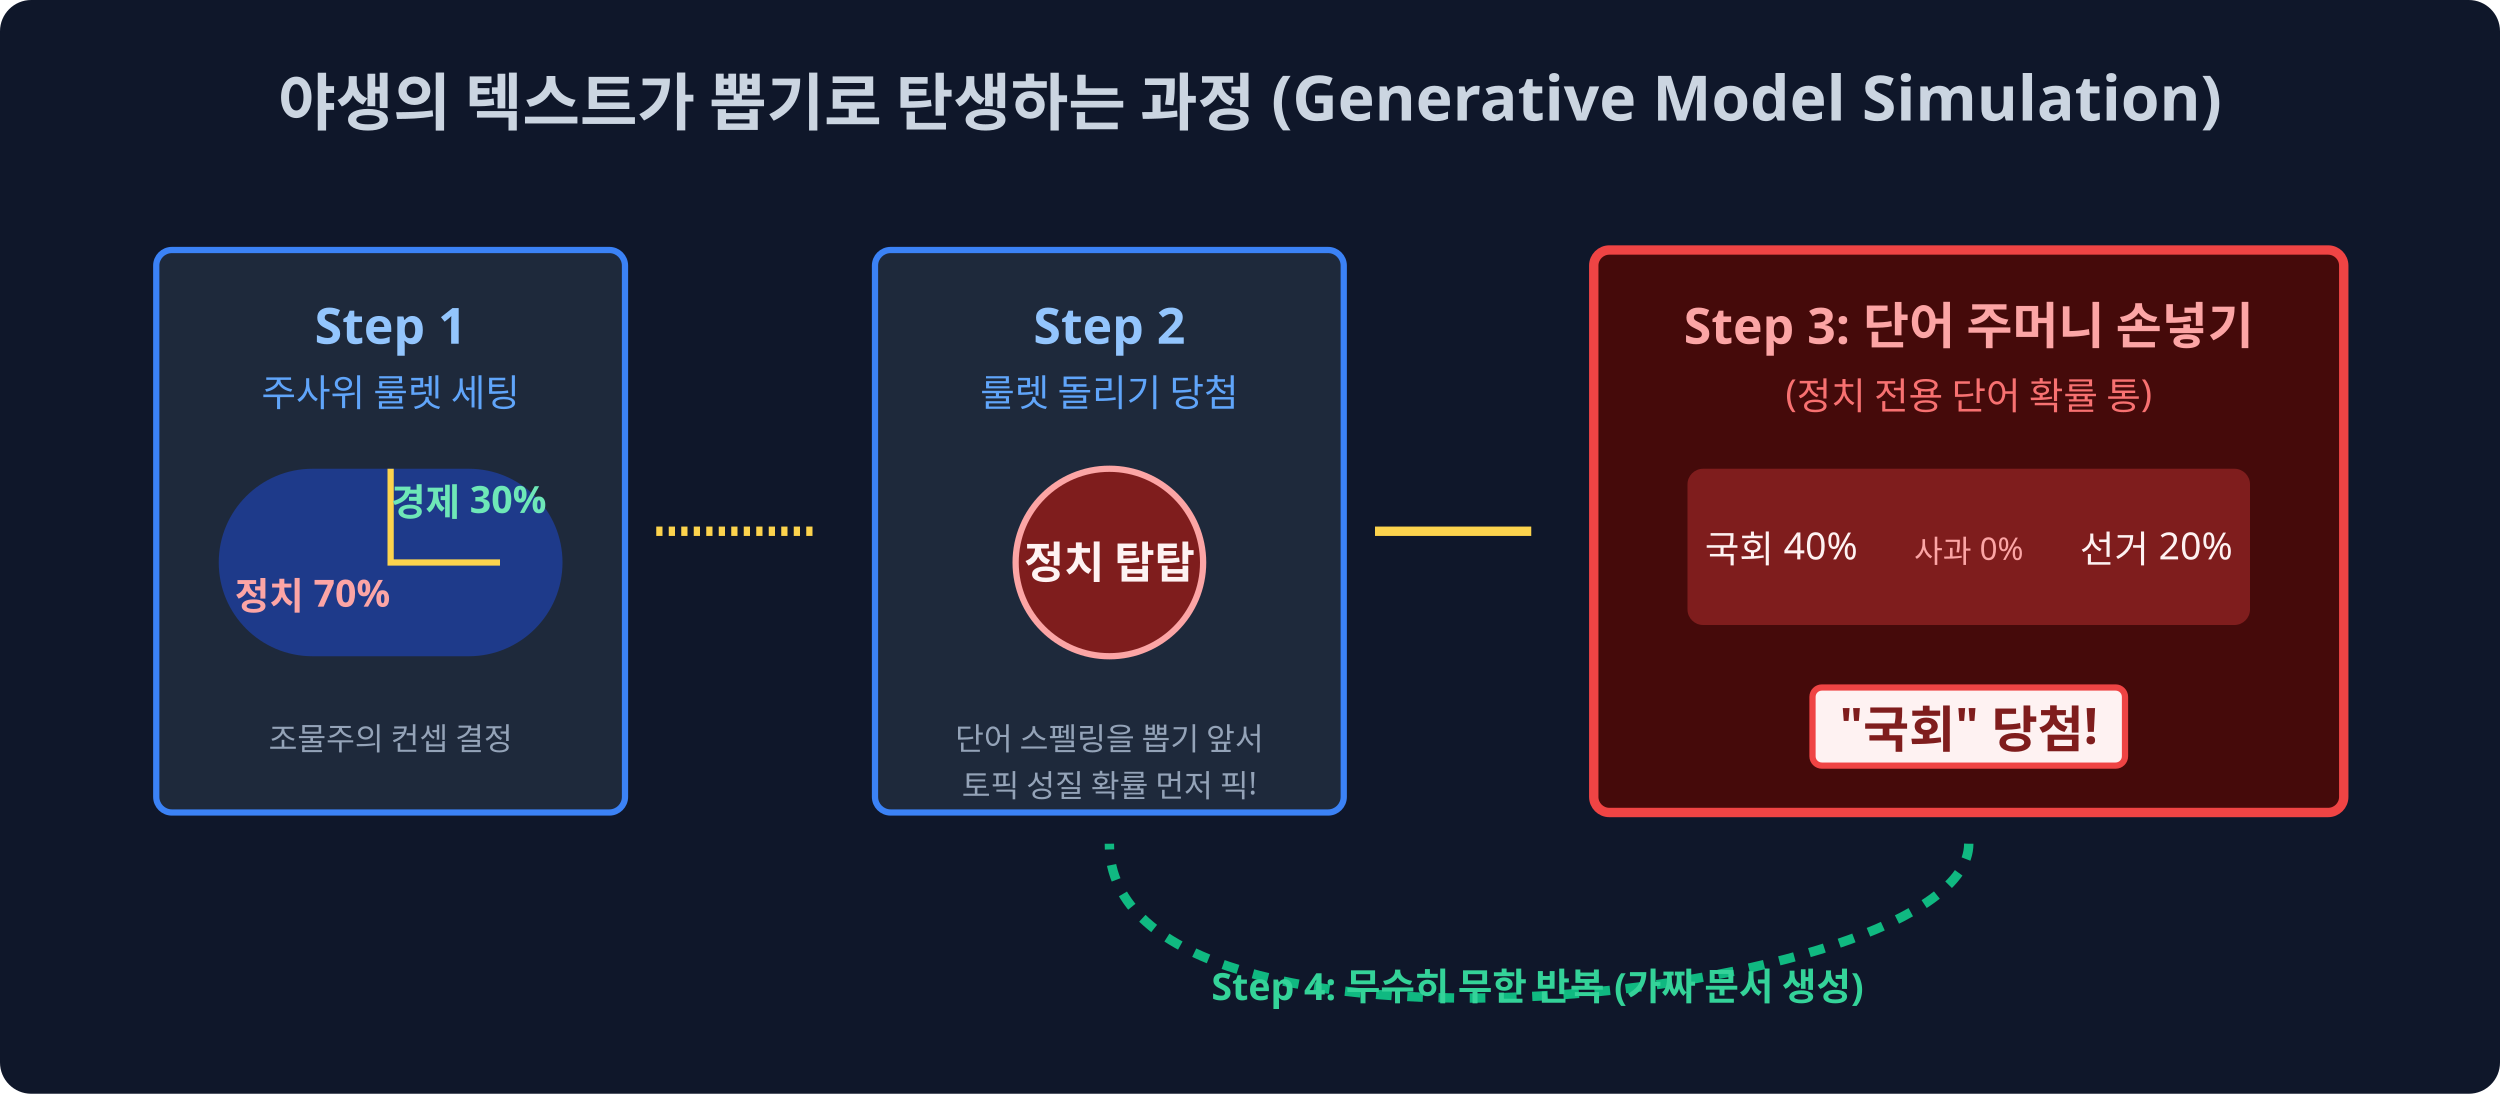
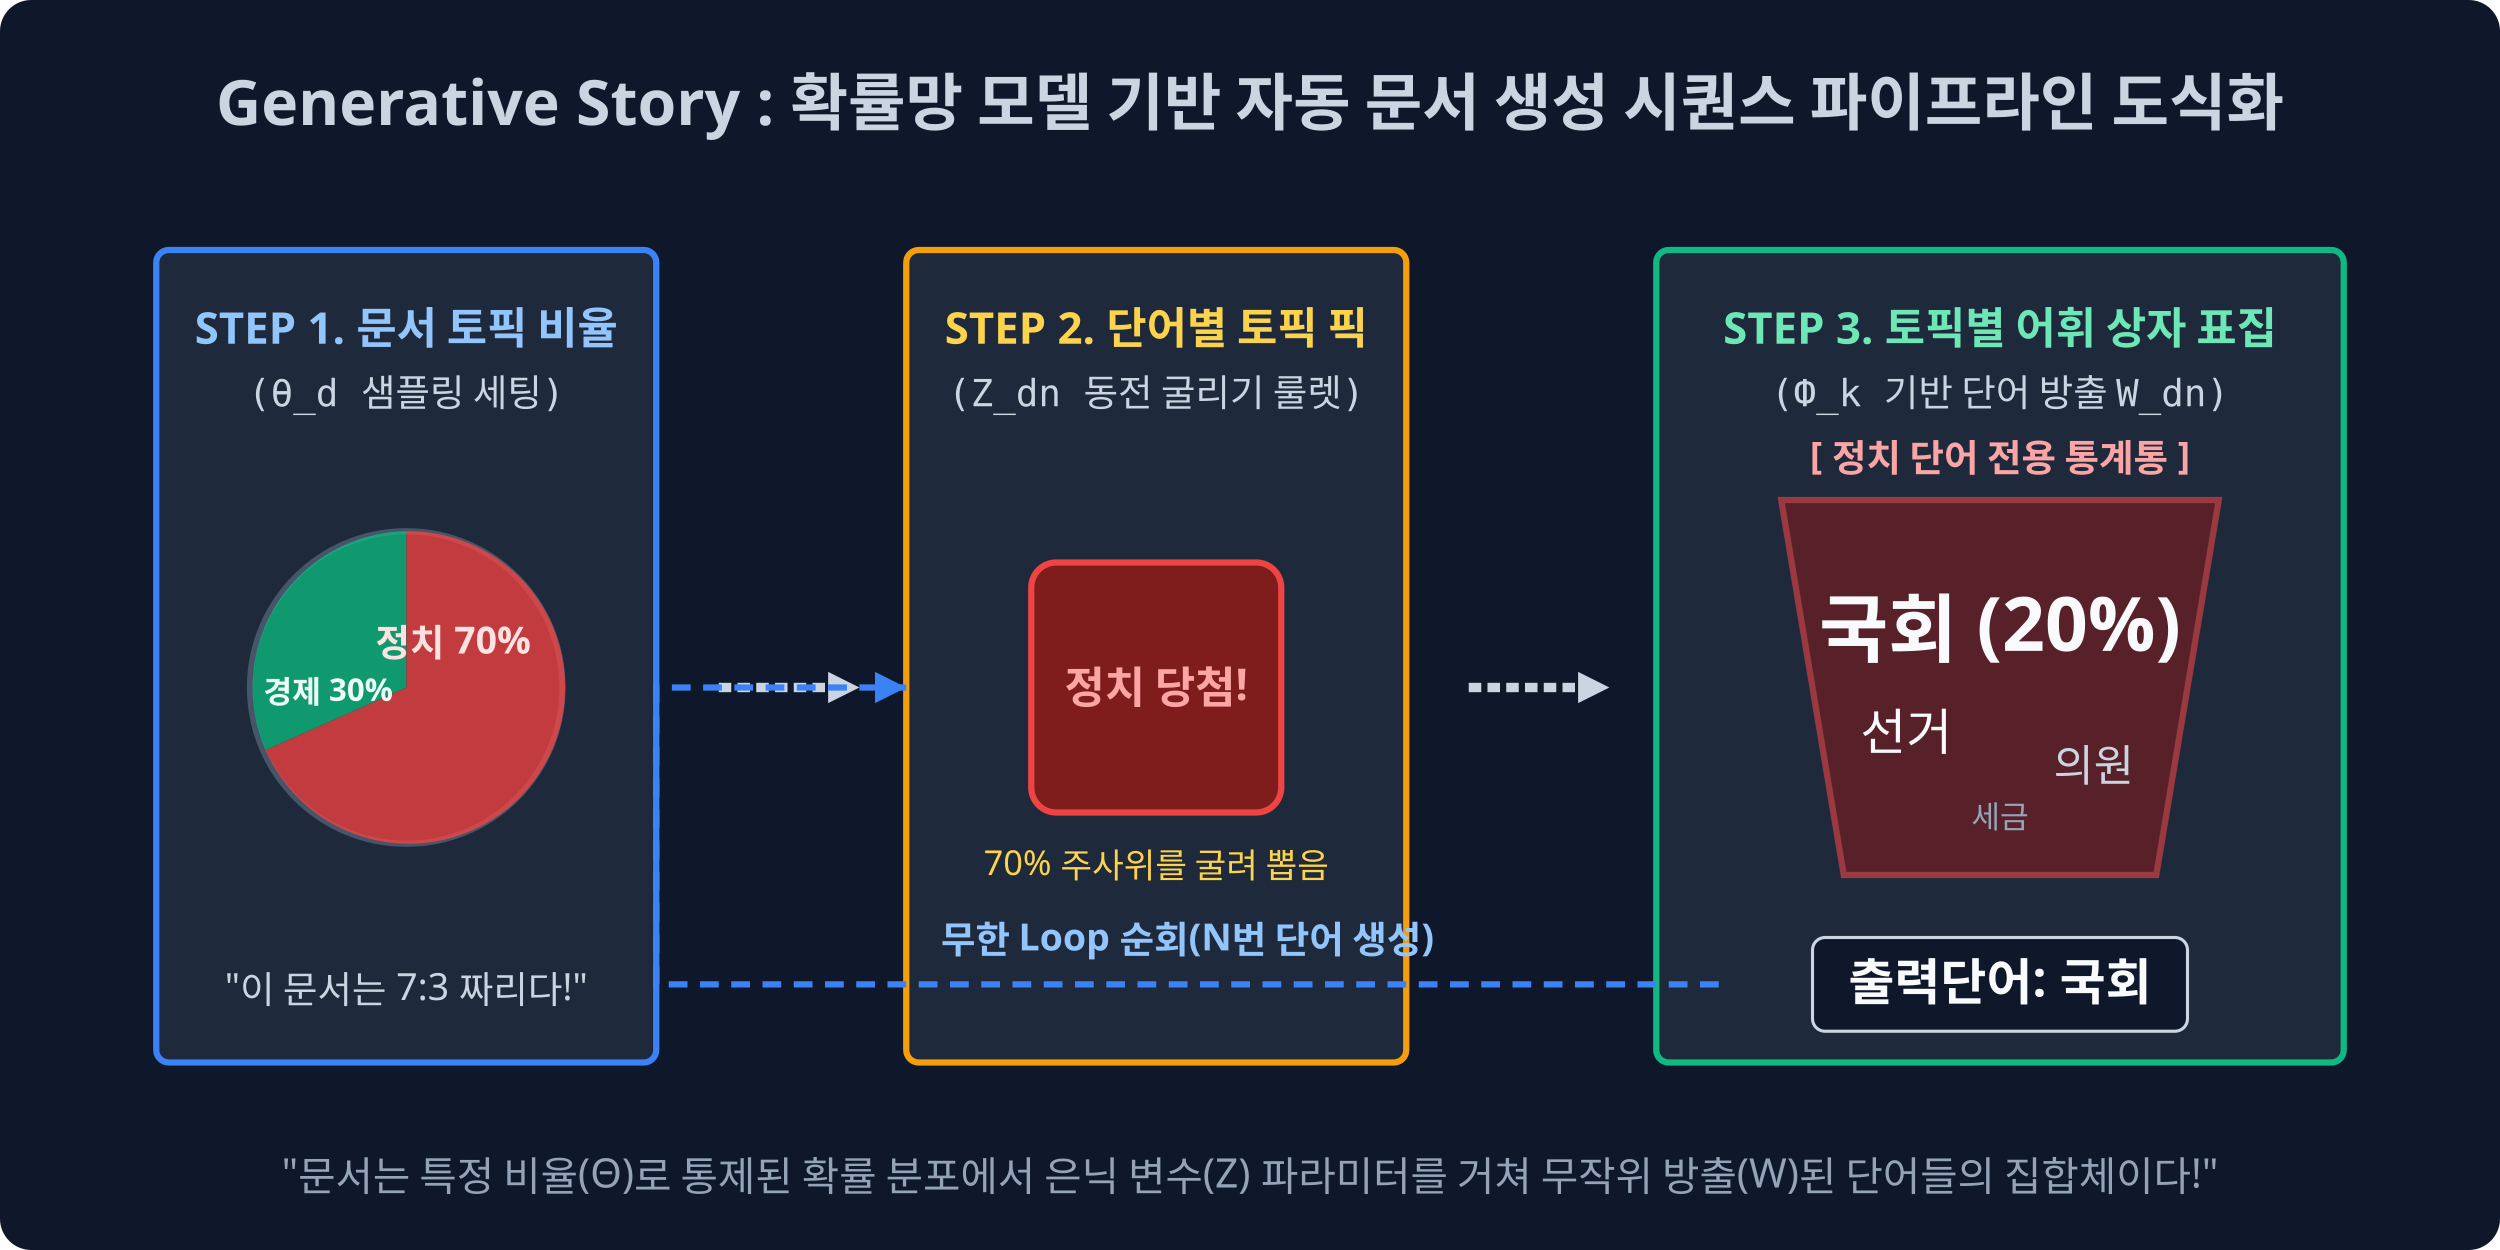
- <svg xmlns="http://www.w3.org/2000/svg" viewBox="0 0 800 350">
-   <rect width="800" height="350" fill="#0f172a" rx="10" />
-   <text x="400" y="40" fill="#cbd5e1" font-family="sans-serif" font-size="20" font-weight="bold" text-anchor="middle">야생의 텍스트가 뽑기로 탄생하는 과정 (Generative Model Simulation)</text>
-   <rect x="50" y="80" width="150" height="180" fill="#1e293b" stroke="#3b82f6" stroke-width="2" rx="5" />
-   <text x="125" y="110" fill="#93c5fd" font-family="sans-serif" font-size="16" font-weight="bold" text-anchor="middle">Step 1</text>
-   <text x="125" y="130" fill="#60a5fa" font-family="sans-serif" font-size="12" text-anchor="middle">주사위 룰렛 세팅</text>
-   <rect x="70" y="150" width="110" height="60" fill="#1e3a8a" rx="30" />
-   <path d="M 125 150 L 125 180 L 160 180" stroke="#fcd34d" stroke-width="2" fill="none" />
-   <text x="100" y="195" fill="#fca5a5" font-family="sans-serif" font-size="12" font-weight="bold" text-anchor="middle">정치 70%</text>
-   <text x="150" y="165" fill="#6ee7b7" font-family="sans-serif" font-size="12" font-weight="bold" text-anchor="middle">경제 30%</text>
-   <text x="125" y="240" fill="#94a3b8" font-family="sans-serif" font-size="10" text-anchor="middle">조물주의 컨셉 결정</text>
-   <path d="M 210 170 L 260 170" stroke="#fcd34d" stroke-width="3" stroke-dasharray="2,2" fill="none" marker-end="url(#arrow)" />
-   <rect x="280" y="80" width="150" height="180" fill="#1e293b" stroke="#3b82f6" stroke-width="2" rx="5" />
-   <text x="355" y="110" fill="#93c5fd" font-family="sans-serif" font-size="16" font-weight="bold" text-anchor="middle">Step 2</text>
-   <text x="355" y="130" fill="#60a5fa" font-family="sans-serif" font-size="12" text-anchor="middle">룰렛 돌리기 당첨</text>
-   <circle cx="355" cy="180" r="30" fill="#7f1d1d" stroke="#fca5a5" stroke-width="2" />
-   <text x="355" y="185" fill="#fef2f2" font-family="sans-serif" font-size="14" font-weight="bold" text-anchor="middle">정치 탑탑</text>
-   <text x="355" y="240" fill="#94a3b8" font-family="sans-serif" font-size="10" text-anchor="middle">단어 스펠링을 뽑기 앞서</text>
-   <text x="355" y="255" fill="#94a3b8" font-family="sans-serif" font-size="10" text-anchor="middle">토픽 성질 확률 먼저 픽!</text>
-   <path d="M 440 170 L 490 170" stroke="#fcd34d" stroke-width="3" fill="none" marker-end="url(#arrow)" />
-   <rect x="510" y="80" width="240" height="180" fill="#450a0a" stroke="#ef4444" stroke-width="3" rx="5" />
-   <text x="630" y="110" fill="#fca5a5" font-family="sans-serif" font-size="16" font-weight="bold" text-anchor="middle">Step 3: 단어 주머니 손넣기</text>
-   <text x="630" y="130" fill="#f87171" font-family="sans-serif" font-size="12" text-anchor="middle">(정치 전용 단어 확률 통)</text>
-   <rect x="540" y="150" width="180" height="50" fill="#7f1d1d" rx="5" />
-   <text x="570" y="180" fill="#fef2f2" font-family="sans-serif" font-size="12" text-anchor="middle">국회 40%</text>
-   <text x="630" y="180" fill="#fca5a5" font-family="sans-serif" font-size="10" text-anchor="middle">사과 0%</text>
-   <text x="690" y="180" fill="#fef2f2" font-family="sans-serif" font-size="12" text-anchor="middle">선거 20%</text>
-   <rect x="580" y="220" width="100" height="25" fill="#fef2f2" stroke="#ef4444" stroke-width="2" rx="3" />
-   <text x="630" y="238" fill="#7f1d1d" font-family="sans-serif" font-size="16" font-weight="bold" text-anchor="middle">"국회" 당첨!</text>
-   <path d="M 630 270 C 630 320 355 350 355 270" stroke="#10b981" stroke-width="3" stroke-dasharray="5,5" fill="none" marker-end="url(#arrow)" />
-   <text x="492" y="320" fill="#34d399" font-family="sans-serif" font-size="12" font-weight="bold" text-anchor="middle">Step 4: 무수히 무한 반복 (가짜 문서 생성)</text>
+ <svg xmlns="http://www.w3.org/2000/svg" viewBox="0 0 800 400">
+   <rect width="800" height="400" fill="#0f172a" rx="10" />
+   <text x="400" y="40" fill="#cbd5e1" font-family="sans-serif" font-size="20" font-weight="bold" text-anchor="middle">Generative Story : 확률망 모델 기반 자동 문서 생성 시퀀스 파이프라인 도식화</text>
+   <rect x="50" y="80" width="160" height="260" fill="#1e293b" stroke="#3b82f6" stroke-width="2" rx="4" />
+   <text x="130" y="110" fill="#93c5fd" font-family="sans-serif" font-size="14" font-weight="bold" text-anchor="middle">STEP 1. 문서 토픽 비율</text>
+   <text x="130" y="130" fill="#cbd5e1" font-family="monospace" font-size="12" text-anchor="middle">(θ_d 샘플링 세팅)</text>
+   <circle cx="130" cy="220" r="50" fill="#0f172a" stroke="#475569" stroke-width="2" />
+   <path d="M 130 220 L 130 170 A 50 50 0 1 1 85 240 Z" fill="#ef4444" opacity="0.8" />
+   <path d="M 130 220 L 85 240 A 50 50 0 0 1 130 170 Z" fill="#10b981" opacity="0.8" />
+   <text x="145" y="210" fill="#fee2e2" font-family="sans-serif" font-size="12" font-weight="bold" text-anchor="middle">정치 70%</text>
+   <text x="105" y="225" fill="#ecfdf5" font-family="sans-serif" font-size="10" font-weight="bold" text-anchor="middle">경제 30%</text>
+   <text x="130" y="320" fill="#cbd5e1" font-family="sans-serif" font-size="12" text-anchor="middle">"이 문서는 7:3 짜리다!"</text>
+   <path d="M 230 220 L 270 220" stroke="#cbd5e1" stroke-width="3" stroke-dasharray="4,2" />
+   <polygon points="265,215 275,220 265,225" fill="#cbd5e1" />
+   <rect x="290" y="80" width="160" height="260" fill="#1e293b" stroke="#f59e0b" stroke-width="2" rx="4" />
+   <text x="370" y="110" fill="#fcd34d" font-family="sans-serif" font-size="14" font-weight="bold" text-anchor="middle">STEP 2. 단어별 토픽 픽</text>
+   <text x="370" y="130" fill="#cbd5e1" font-family="monospace" font-size="12" text-anchor="middle">(Z_dn 동전 굴리기 룰렛)</text>
+   <rect x="330" y="180" width="80" height="80" fill="#7f1d1d" stroke="#ef4444" stroke-width="2" rx="8" />
+   <text x="370" y="225" fill="#fca5a5" font-family="sans-serif" font-size="14" font-weight="bold" text-anchor="middle">정치 당첨!</text>
+   <text x="370" y="280" fill="#fcd34d" font-family="sans-serif" font-size="11" text-anchor="middle">70% 주사위를 굴려 뽑음</text>
+   <path d="M 470 220 L 510 220" stroke="#cbd5e1" stroke-width="3" stroke-dasharray="4,2" />
+   <polygon points="505,215 515,220 505,225" fill="#cbd5e1" />
+   <rect x="530" y="80" width="220" height="260" fill="#1e293b" stroke="#10b981" stroke-width="2" rx="4" />
+   <text x="640" y="110" fill="#6ee7b7" font-family="sans-serif" font-size="14" font-weight="bold" text-anchor="middle">STEP 3. 토픽별 어휘 상자 표집</text>
+   <text x="640" y="130" fill="#cbd5e1" font-family="monospace" font-size="12" text-anchor="middle">(Ф_k 기반 단어 방출 W_dn)</text>
+   <path d="M 570 160 L 710 160 L 690 280 L 590 280 Z" fill="#7f1d1d" opacity="0.6" stroke="#ef4444" stroke-width="2" />
+   <text x="640" y="150" fill="#fca5a5" font-family="sans-serif" font-size="12" font-weight="bold" text-anchor="middle">[ 정치 단어 전용 통계통 ]</text>
+   <text x="640" y="210" fill="#f8fafc" font-family="sans-serif" font-size="24" font-weight="bold" text-anchor="middle">국회 (20%)</text>
+   <text x="610" y="240" fill="#f8fafc" font-family="sans-serif" font-size="16" text-anchor="middle">선거</text>
+   <text x="670" y="250" fill="#cbd5e1" font-family="sans-serif" font-size="14" text-anchor="middle">의원</text>
+   <text x="640" y="265" fill="#94a3b8" font-family="sans-serif" font-size="10" text-anchor="middle">세금</text>
+   <rect x="580" y="300" width="120" height="30" fill="#0f172a" stroke="#cbd5e1" stroke-width="1" rx="4" />
+   <text x="640" y="320" fill="#f8fafc" font-family="sans-serif" font-size="16" font-weight="bold" text-anchor="middle">출력단어: 국회</text>
+   <path d="M 550 315 L 210 315 L 210 220 L 290 220" stroke="#3b82f6" stroke-width="2" stroke-dasharray="6,4" fill="none" />
+   <polygon points="280,215 290,220 280,225" fill="#3b82f6" />
+   <text x="380" y="305" fill="#93c5fd" font-family="sans-serif" font-size="12" font-weight="bold" text-anchor="middle">무한 Loop 순회(N번 단어 생성)</text>
+   <text x="400" y="380" fill="#94a3b8" font-family="sans-serif" font-size="13" text-anchor="middle">"문서는 특정 비율(Θ)로 통제된 확률 분포에서 은닉 변수(Z) 파라미터를 거쳐 무작위 방출(W)된 단어들의 집합체이다!"</text>
</svg>
